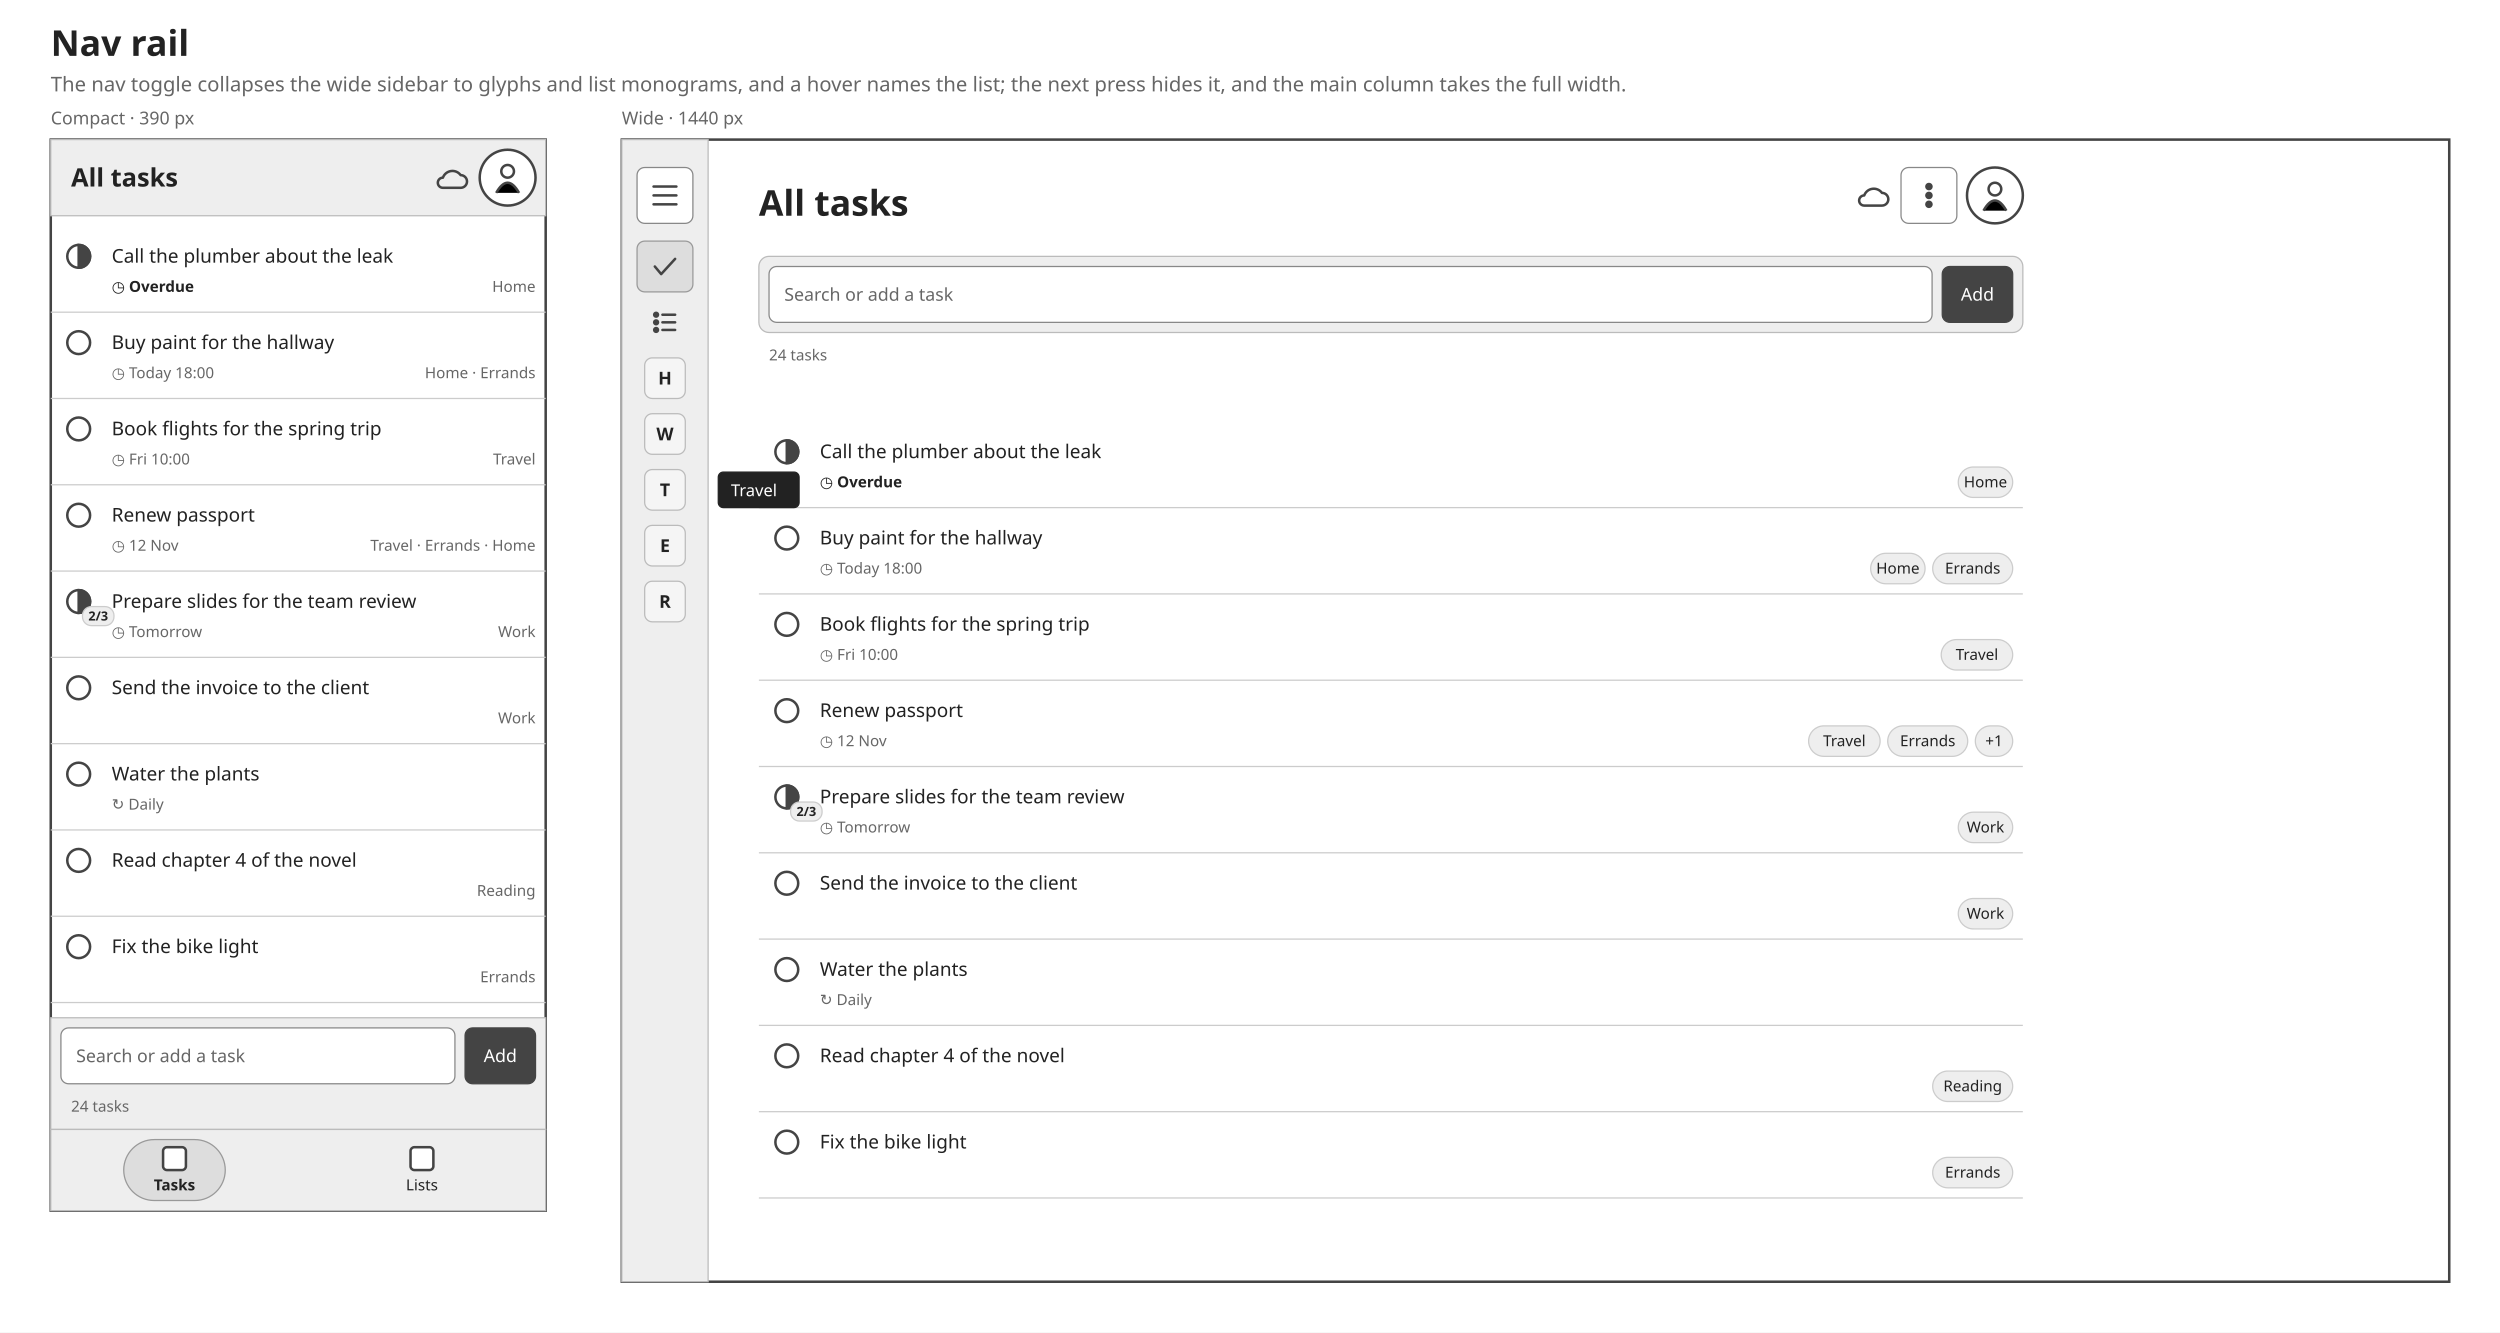
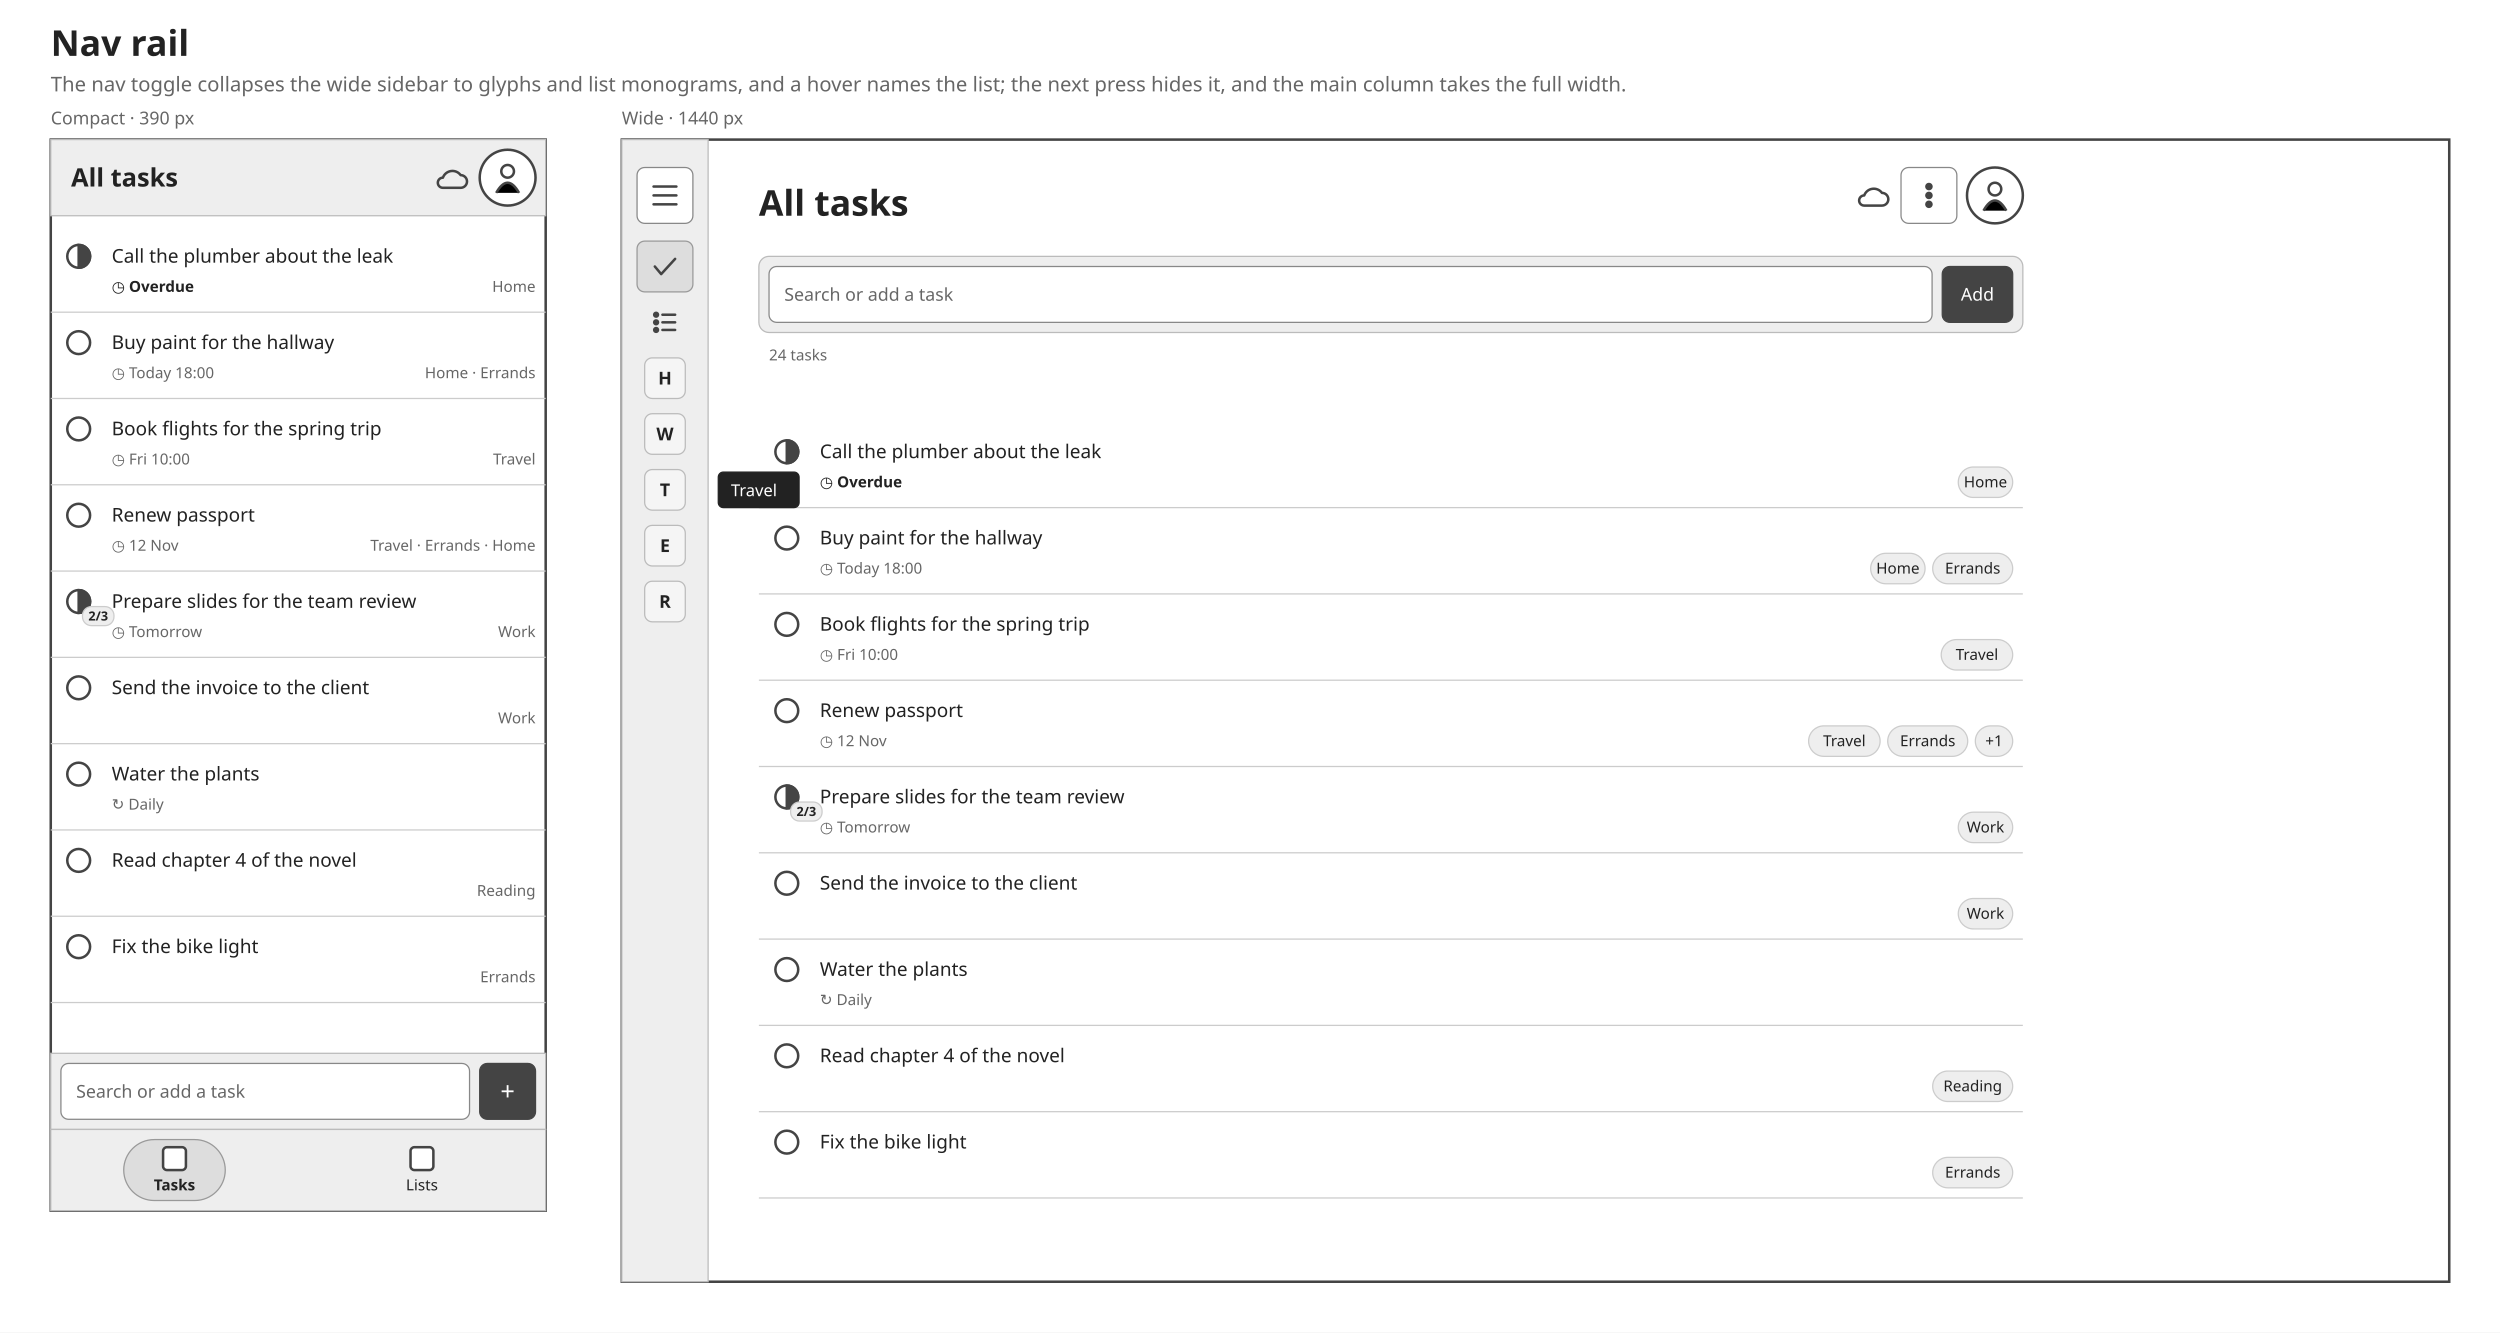
<svg xmlns="http://www.w3.org/2000/svg" width="1970" height="1050" viewBox="0 0 1970 1050">
  <style>
text { font-family: sans-serif; fill: #222222; }
.muted { fill: #666666; }
.on-primary { fill: #ffffff; }
.bold { font-weight: bold; }
rect.frame { fill: #ffffff; stroke: #444444; stroke-width: 2; }
.bar { fill: #eeeeee; stroke: #bbbbbb; }
.box { fill: #f5f5f5; stroke: #bbbbbb; }
.control { fill: #ffffff; stroke: #888888; }
.disabled { fill: #f5f5f5; stroke: #cccccc; }
.primary { fill: #444444; stroke: #444444; }
.selected { fill: #dddddd; stroke: #999999; }
.chip { fill: #eeeeee; stroke: #cccccc; }
.signal { fill: #ffffff; stroke: #222222; stroke-width: 2; }
.scrim { fill: #888888; fill-opacity: 0.5; }
.rule { stroke: #cccccc; }
.drop { stroke: #222222; stroke-width: 3; }
.icon { fill: #ffffff; stroke: #444444; stroke-width: 2; }
.icon-fill { fill: #444444; stroke: #444444; stroke-width: 2; }
.icon-mark { fill: none; stroke: #ffffff; stroke-width: 2; }
.icon-line { stroke: #444444; stroke-width: 2; }
.icon-line-open { fill: none; stroke: #444444; stroke-width: 2; stroke-linecap: round; stroke-linejoin: round; }
.tooltip { fill: #222222; stroke: #222222; }
  </style>
  <rect x="0" y="0" width="1970" height="1050" fill="#ffffff" />
  <text x="40" y="44" font-size="28" class="bold">Nav rail</text>
  <text x="40" y="72" font-size="16" class="muted">The nav toggle collapses the wide sidebar to glyphs and list monograms, and a hover names the list; the next press hides it, and the main column takes the full width.</text>
  <text x="40" y="98" font-size="14" class="muted">Compact · 390 px</text>
  <text x="490" y="98" font-size="14" class="muted">Wide · 1440 px</text>
  <g class="frame" data-width="390" data-height="844" transform="translate(40 110)">
    <rect x="0" y="0" width="390" height="844" rx="0" class="frame" />
    <rect x="0" y="0" width="390" height="60" rx="0" class="bar" />
    <circle cx="360" cy="30" r="22" class="icon" />
    <circle cx="360" cy="25" r="5" class="icon" />
    <path d="M 351 42 Q 360 26 369 42" class="icon-line" />
    <path d="M 309 38 H 323 A 5 5 0 0 0 323 28 A 8 8 0 0 0 309 30 A 4 4 0 0 0 309 38 Z" class="icon-line-open" />
    <text x="16" y="37" font-size="20" class="bold">All tasks</text>
    <line x1="0" y1="136" x2="390" y2="136" class="rule" />
    <circle cx="22" cy="92" r="9" class="icon" />
    <path d="M22 83 A9 9 0 0 1 22 101 Z" class="icon-fill" />
    <text x="48" y="97" font-size="15">Call the plumber about the leak</text>
    <text x="48" y="120" font-size="12" class="bold">◷ Overdue</text>
    <text x="382" y="120" font-size="12" class="muted" text-anchor="end">Home</text>
    <line x1="0" y1="204" x2="390" y2="204" class="rule" />
    <circle cx="22" cy="160" r="9" class="icon" />
    <text x="48" y="165" font-size="15">Buy paint for the hallway</text>
    <text x="48" y="188" font-size="12" class="muted">◷ Today 18:00</text>
    <text x="382" y="188" font-size="12" class="muted" text-anchor="end">Home · Errands</text>
    <line x1="0" y1="272" x2="390" y2="272" class="rule" />
    <circle cx="22" cy="228" r="9" class="icon" />
    <text x="48" y="233" font-size="15">Book flights for the spring trip</text>
    <text x="48" y="256" font-size="12" class="muted">◷ Fri 10:00</text>
    <text x="382" y="256" font-size="12" class="muted" text-anchor="end">Travel</text>
    <line x1="0" y1="340" x2="390" y2="340" class="rule" />
    <circle cx="22" cy="296" r="9" class="icon" />
    <text x="48" y="301" font-size="15">Renew passport</text>
    <text x="48" y="324" font-size="12" class="muted">◷ 12 Nov</text>
    <text x="382" y="324" font-size="12" class="muted" text-anchor="end">Travel · Errands · Home</text>
    <line x1="0" y1="408" x2="390" y2="408" class="rule" />
    <circle cx="22" cy="364" r="9" class="icon" />
    <path d="M22 355 A9 9 0 0 1 22 373 Z" class="icon-fill" />
    <rect x="25" y="368" width="24.8" height="15" rx="7" class="chip" />
    <text x="37.4" y="379" font-size="10" class="bold" text-anchor="middle">2/3</text>
    <text x="48" y="369" font-size="15">Prepare slides for the team review</text>
    <text x="48" y="392" font-size="12" class="muted">◷ Tomorrow</text>
    <text x="382" y="392" font-size="12" class="muted" text-anchor="end">Work</text>
    <line x1="0" y1="476" x2="390" y2="476" class="rule" />
    <circle cx="22" cy="432" r="9" class="icon" />
    <text x="48" y="437" font-size="15">Send the invoice to the client</text>
    <text x="382" y="460" font-size="12" class="muted" text-anchor="end">Work</text>
    <line x1="0" y1="544" x2="390" y2="544" class="rule" />
    <circle cx="22" cy="500" r="9" class="icon" />
    <text x="48" y="505" font-size="15">Water the plants</text>
    <text x="48" y="528" font-size="12" class="muted">↻ Daily</text>
    <line x1="0" y1="612" x2="390" y2="612" class="rule" />
    <circle cx="22" cy="568" r="9" class="icon" />
    <text x="48" y="573" font-size="15">Read chapter 4 of the novel</text>
    <text x="382" y="596" font-size="12" class="muted" text-anchor="end">Reading</text>
    <line x1="0" y1="680" x2="390" y2="680" class="rule" />
    <circle cx="22" cy="636" r="9" class="icon" />
    <text x="48" y="641" font-size="15">Fix the bike light</text>
    <text x="382" y="664" font-size="12" class="muted" text-anchor="end">Errands</text>
-     <rect x="0" y="692" width="390" height="88" rx="0" class="bar" />
-     <rect x="326.48" y="700" width="55.52" height="44" rx="6" class="primary" />
-     <text x="354.24" y="726.9" font-size="14" class="on-primary" text-anchor="middle">Add</text>
-     <rect x="8" y="700" width="310.48" height="44" rx="6" class="control" />
-     <text x="20" y="727" font-size="14" class="muted">Search or add a task</text>
-     <text x="16" y="766" font-size="12" class="muted">24 tasks</text>
+     <rect x="0" y="720" width="390" height="60" rx="0" class="bar" />
+     <rect x="338" y="728" width="44" height="44" rx="6" class="primary" />
+     <text x="360" y="757" font-size="20" class="on-primary" text-anchor="middle">+</text>
+     <rect x="8" y="728" width="322" height="44" rx="6" class="control" />
+     <text x="20" y="755" font-size="14" class="muted">Search or add a task</text>
    <rect x="0" y="780" width="390" height="64" rx="0" class="bar" />
    <rect x="57.5" y="788" width="80" height="48" rx="24" class="selected" />
    <rect x="88.5" y="794" width="18" height="18" rx="3" class="icon" />
    <text x="97.5" y="828" font-size="12" class="bold" text-anchor="middle">Tasks</text>
    <rect x="283.5" y="794" width="18" height="18" rx="3" class="icon" />
    <text x="292.5" y="828" font-size="12" text-anchor="middle">Lists</text>
  </g>
  <g class="frame" data-width="1440" data-height="900" transform="translate(490 110)">
    <rect x="0" y="0" width="1440" height="900" rx="0" class="frame" />
    <rect x="0" y="0" width="68" height="900" rx="0" class="bar" />
    <rect x="12" y="22" width="44" height="44" rx="6" class="control" />
    <path d="M 25 37 H 43" class="icon-line-open" />
    <path d="M 25 44 H 43" class="icon-line-open" />
    <path d="M 25 51 H 43" class="icon-line-open" />
    <rect x="12" y="80" width="44" height="40" rx="6" class="selected" />
    <path d="M 26 100 L 31 106 L 42 94" class="icon-line-open" />
    <circle cx="27" cy="138" r="1.5" class="icon-fill" />
    <path d="M 32 138 H 42" class="icon-line-open" />
    <circle cx="27" cy="144" r="1.5" class="icon-fill" />
    <path d="M 32 144 H 42" class="icon-line-open" />
    <circle cx="27" cy="150" r="1.5" class="icon-fill" />
    <path d="M 32 150 H 42" class="icon-line-open" />
    <rect x="18" y="172" width="32" height="32" rx="6" class="box" />
    <text x="34" y="193" font-size="14" class="bold" text-anchor="middle">H</text>
    <rect x="18" y="216" width="32" height="32" rx="6" class="box" />
    <text x="34" y="237" font-size="14" class="bold" text-anchor="middle">W</text>
    <rect x="18" y="260" width="32" height="32" rx="6" class="box" />
    <text x="34" y="281" font-size="14" class="bold" text-anchor="middle">T</text>
    <rect x="18" y="304" width="32" height="32" rx="6" class="box" />
    <text x="34" y="325" font-size="14" class="bold" text-anchor="middle">E</text>
    <rect x="18" y="348" width="32" height="32" rx="6" class="box" />
    <text x="34" y="369" font-size="14" class="bold" text-anchor="middle">R</text>
    <circle cx="1082" cy="44" r="22" class="icon" />
    <circle cx="1082" cy="39" r="5" class="icon" />
    <path d="M 1073 56 Q 1082 40 1091 56" class="icon-line" />
    <path d="M 979 52 H 993 A 5 5 0 0 0 993 42 A 8 8 0 0 0 979 44 A 4 4 0 0 0 979 52 Z" class="icon-line-open" />
    <rect x="1008" y="22" width="44" height="44" rx="6" class="control" />
    <circle cx="1030" cy="37" r="2" class="icon-fill" />
    <circle cx="1030" cy="44" r="2" class="icon-fill" />
    <circle cx="1030" cy="51" r="2" class="icon-fill" />
    <text x="108" y="60" font-size="28" class="bold">All tasks</text>
    <rect x="108" y="92" width="996" height="60" rx="8" class="bar" />
    <rect x="1040.48" y="100" width="55.52" height="44" rx="6" class="primary" />
    <text x="1068.24" y="126.9" font-size="14" class="on-primary" text-anchor="middle">Add</text>
    <rect x="116" y="100" width="916.48" height="44" rx="6" class="control" />
    <text x="128" y="127" font-size="14" class="muted">Search or add a task</text>
    <text x="116" y="174" font-size="12" class="muted">24 tasks</text>
    <line x1="108" y1="290" x2="1104" y2="290" class="rule" />
    <circle cx="130" cy="246" r="9" class="icon" />
    <path d="M130 237 A9 9 0 0 1 130 255 Z" class="icon-fill" />
    <text x="156" y="251" font-size="15">Call the plumber about the leak</text>
    <text x="156" y="274" font-size="12" class="bold">◷ Overdue</text>
    <rect x="1053.12" y="258" width="42.88" height="24" rx="12" class="chip" />
    <text x="1074.56" y="274" font-size="12" text-anchor="middle">Home</text>
    <line x1="108" y1="358" x2="1104" y2="358" class="rule" />
    <circle cx="130" cy="314" r="9" class="icon" />
    <text x="156" y="319" font-size="15">Buy paint for the hallway</text>
    <text x="156" y="342" font-size="12" class="muted">◷ Today 18:00</text>
    <rect x="1032.96" y="326" width="63.04" height="24" rx="12" class="chip" />
    <text x="1064.48" y="342" font-size="12" text-anchor="middle">Errands</text>
    <rect x="984.08" y="326" width="42.88" height="24" rx="12" class="chip" />
    <text x="1005.52" y="342" font-size="12" text-anchor="middle">Home</text>
    <line x1="108" y1="426" x2="1104" y2="426" class="rule" />
    <circle cx="130" cy="382" r="9" class="icon" />
    <text x="156" y="387" font-size="15">Book flights for the spring trip</text>
    <text x="156" y="410" font-size="12" class="muted">◷ Fri 10:00</text>
    <rect x="1039.68" y="394" width="56.32" height="24" rx="12" class="chip" />
    <text x="1067.84" y="410" font-size="12" text-anchor="middle">Travel</text>
    <line x1="108" y1="494" x2="1104" y2="494" class="rule" />
    <circle cx="130" cy="450" r="9" class="icon" />
    <text x="156" y="455" font-size="15">Renew passport</text>
    <text x="156" y="478" font-size="12" class="muted">◷ 12 Nov</text>
    <rect x="1066.56" y="462" width="29.44" height="24" rx="12" class="chip" />
    <text x="1081.28" y="478" font-size="12" text-anchor="middle">+1</text>
    <rect x="997.52" y="462" width="63.04" height="24" rx="12" class="chip" />
    <text x="1029.04" y="478" font-size="12" text-anchor="middle">Errands</text>
    <rect x="935.2" y="462" width="56.32" height="24" rx="12" class="chip" />
    <text x="963.36" y="478" font-size="12" text-anchor="middle">Travel</text>
    <line x1="108" y1="562" x2="1104" y2="562" class="rule" />
    <circle cx="130" cy="518" r="9" class="icon" />
    <path d="M130 509 A9 9 0 0 1 130 527 Z" class="icon-fill" />
    <rect x="133" y="522" width="24.8" height="15" rx="7" class="chip" />
    <text x="145.4" y="533" font-size="10" class="bold" text-anchor="middle">2/3</text>
    <text x="156" y="523" font-size="15">Prepare slides for the team review</text>
    <text x="156" y="546" font-size="12" class="muted">◷ Tomorrow</text>
    <rect x="1053.12" y="530" width="42.88" height="24" rx="12" class="chip" />
    <text x="1074.56" y="546" font-size="12" text-anchor="middle">Work</text>
    <line x1="108" y1="630" x2="1104" y2="630" class="rule" />
    <circle cx="130" cy="586" r="9" class="icon" />
    <text x="156" y="591" font-size="15">Send the invoice to the client</text>
    <rect x="1053.12" y="598" width="42.88" height="24" rx="12" class="chip" />
    <text x="1074.56" y="614" font-size="12" text-anchor="middle">Work</text>
    <line x1="108" y1="698" x2="1104" y2="698" class="rule" />
    <circle cx="130" cy="654" r="9" class="icon" />
    <text x="156" y="659" font-size="15">Water the plants</text>
    <text x="156" y="682" font-size="12" class="muted">↻ Daily</text>
    <line x1="108" y1="766" x2="1104" y2="766" class="rule" />
    <circle cx="130" cy="722" r="9" class="icon" />
    <text x="156" y="727" font-size="15">Read chapter 4 of the novel</text>
    <rect x="1032.96" y="734" width="63.04" height="24" rx="12" class="chip" />
    <text x="1064.48" y="750" font-size="12" text-anchor="middle">Reading</text>
    <line x1="108" y1="834" x2="1104" y2="834" class="rule" />
    <circle cx="130" cy="790" r="9" class="icon" />
    <text x="156" y="795" font-size="15">Fix the bike light</text>
    <rect x="1032.96" y="802" width="63.04" height="24" rx="12" class="chip" />
    <text x="1064.48" y="818" font-size="12" text-anchor="middle">Errands</text>
    <rect x="76" y="262" width="63.68" height="28" rx="4" class="tooltip" />
    <text x="86" y="281" font-size="13" class="on-primary">Travel</text>
  </g>
</svg>
